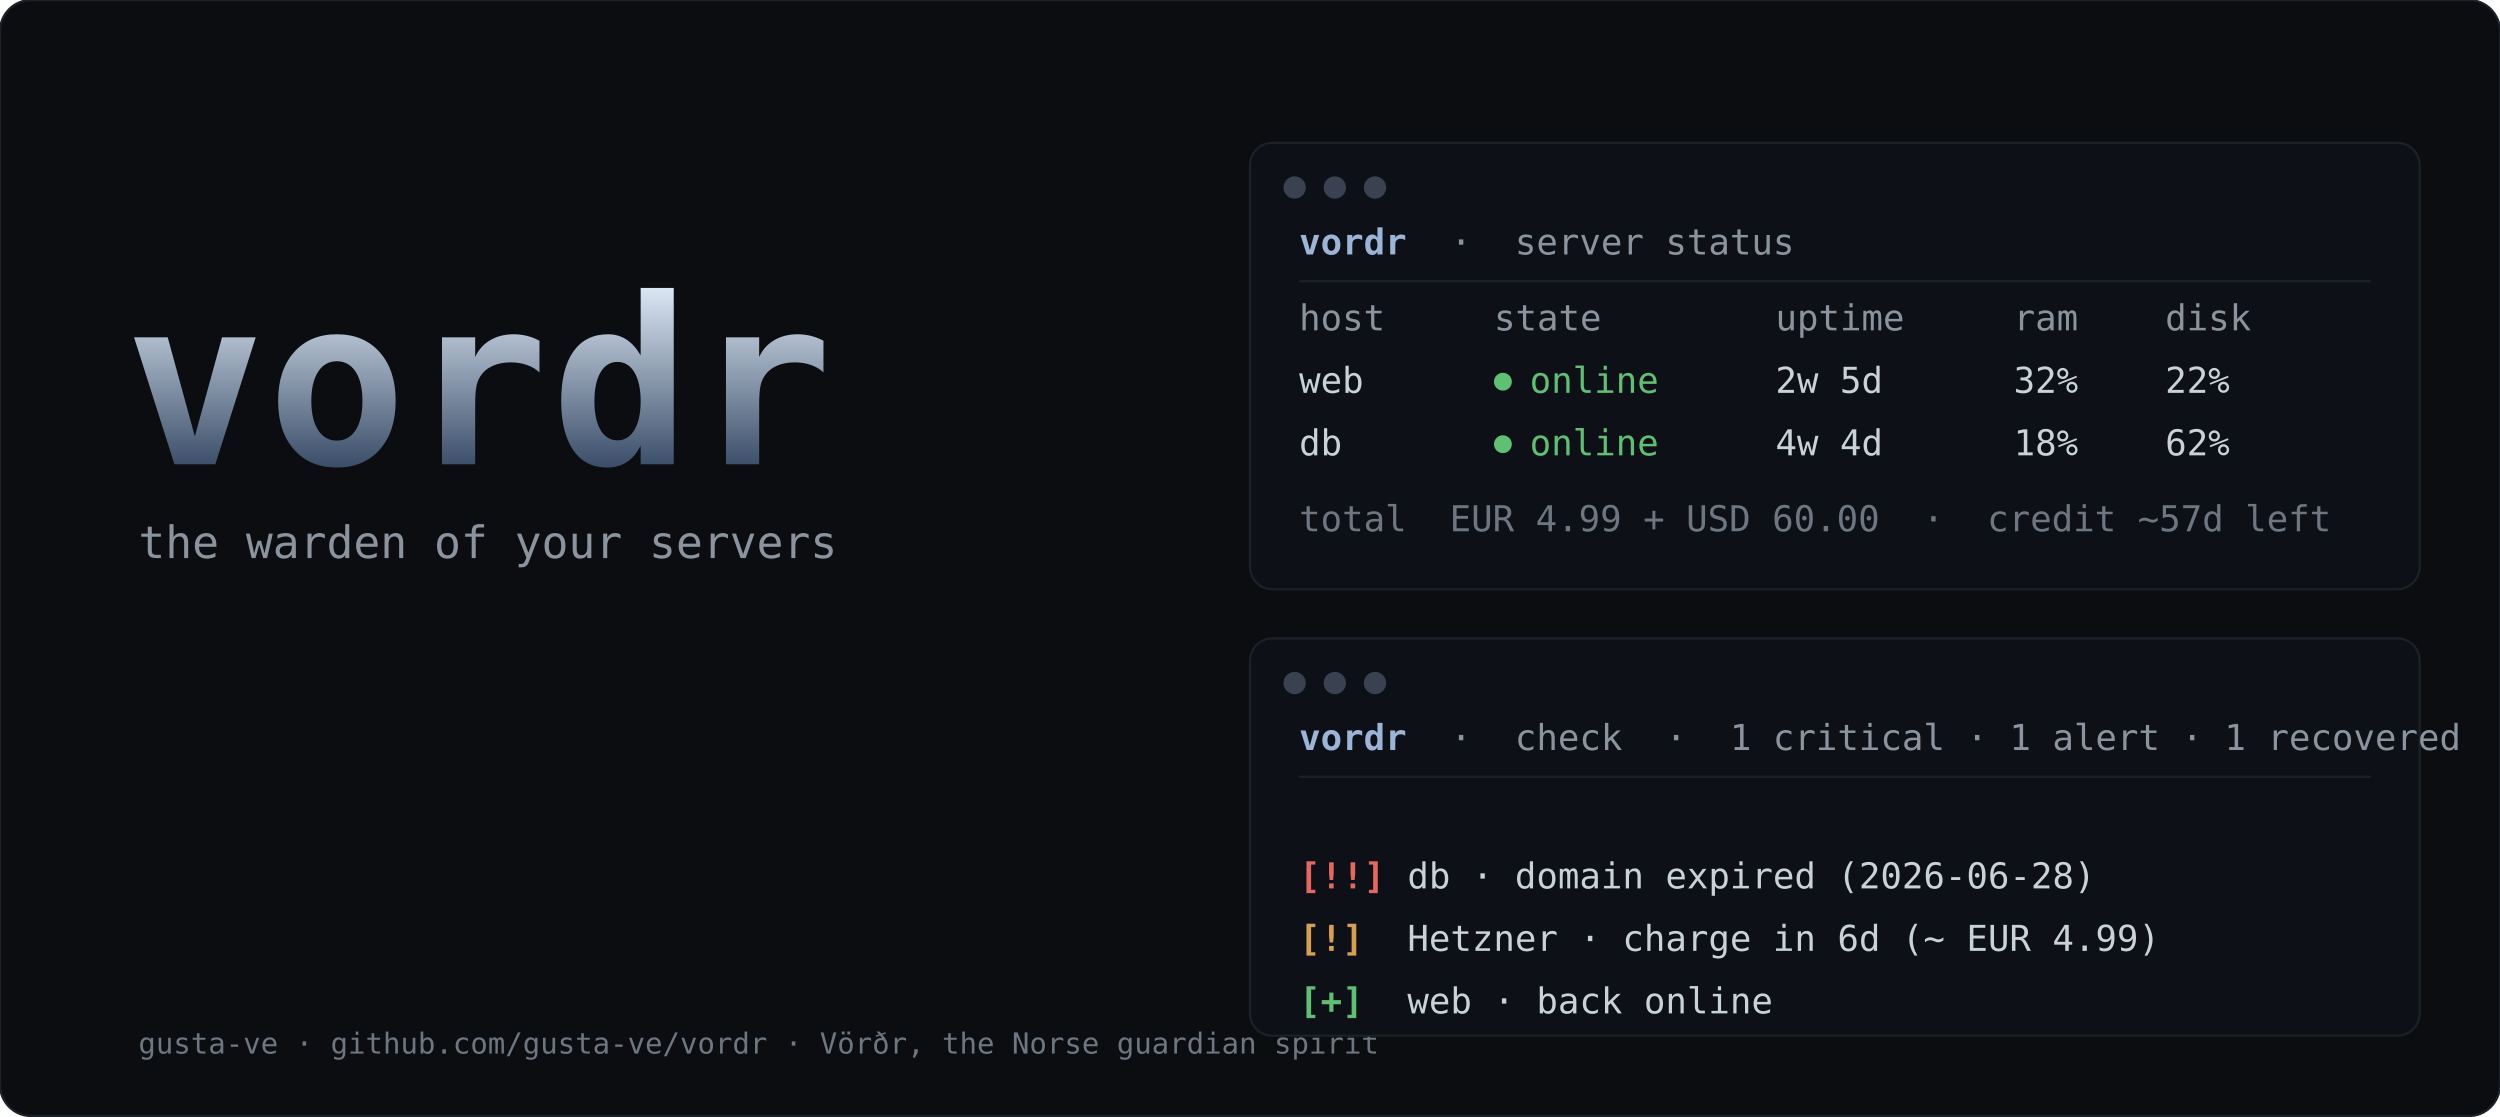
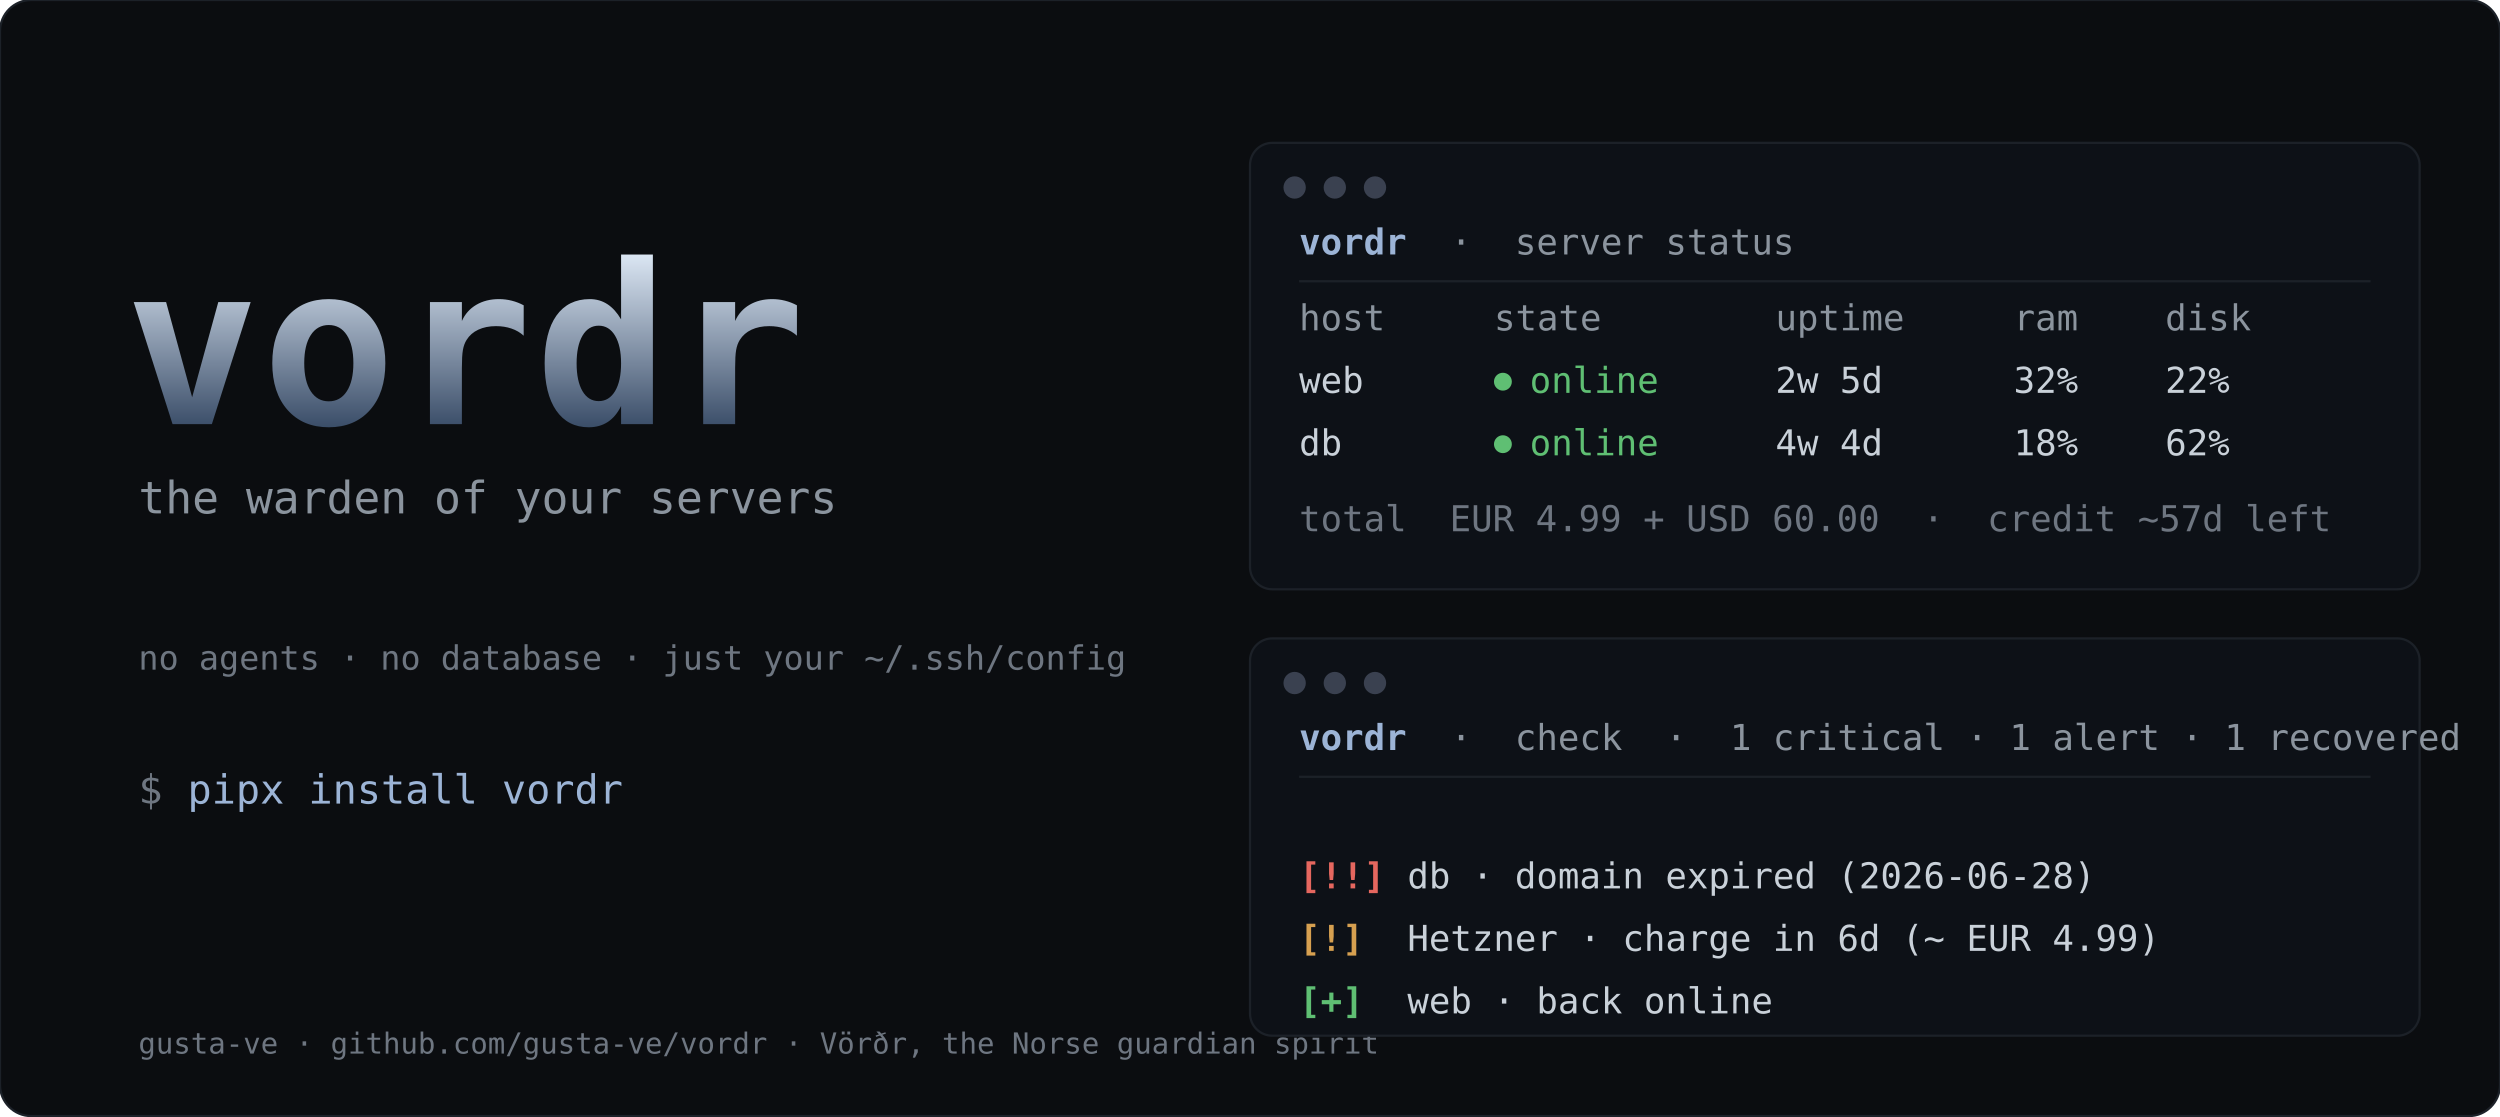
<svg xmlns="http://www.w3.org/2000/svg" width="1120" height="500" viewBox="0 0 1120 500" font-family="ui-monospace,SFMono-Regular,Menlo,Consolas,monospace">
  <defs>
    <linearGradient id="wm" x1="0" y1="0" x2="0" y2="1">
      <stop offset="0" stop-color="#dbe6f3" />
      <stop offset="1" stop-color="#3a4d68" />
    </linearGradient>
  </defs>
  <rect width="1120" height="500" rx="14" fill="#0b0d10" stroke="#1c2128" />
-   <text x="56" y="208" font-size="104" font-weight="800" fill="url(#wm)" letter-spacing="1">vordr</text>
-   <text x="62" y="250" font-size="20" fill="#8b949e" xml:space="preserve">the warden of your servers</text>
+   <text x="56" y="190" font-size="100" font-weight="800" fill="url(#wm)" letter-spacing="1">vordr</text>
+   <text x="62" y="230" font-size="20" fill="#8b949e" xml:space="preserve">the warden of your servers</text>
+   <text x="62" y="300" font-size="15" fill="#6e7681" xml:space="preserve">no agents · no database · just your ~/.ssh/config</text>
+   <text x="62" y="360" font-size="18" fill="#6e7681" xml:space="preserve">$</text>
+   <text x="84" y="360" font-size="18" fill="#9cb4d6" xml:space="preserve">pipx install vordr</text>
  <text x="62" y="472" font-size="13" fill="#6e7681" xml:space="preserve">gusta-ve · github.com/gusta-ve/vordr · Vörðr, the Norse guardian spirit</text>
  <rect x="560" y="64" width="524" height="200" rx="10" fill="#0d1117" stroke="#1c2128" />
  <circle cx="580" cy="84" r="5" fill="#3a4150" />
  <circle cx="598" cy="84" r="5" fill="#3a4150" />
  <circle cx="616" cy="84" r="5" fill="#3a4150" />
  <text x="582" y="114" font-size="16" fill="#9cb4d6" font-weight="700" xml:space="preserve">vordr</text>
  <text x="630.5" y="114" font-size="16" fill="#8b949e" xml:space="preserve">  ·  server status</text>
  <line x1="582" y1="126" x2="1062" y2="126" stroke="#1c2128" />
  <text x="582.0" y="148" font-size="16" fill="#8b949e" xml:space="preserve">host</text>
  <text x="669.3" y="148" font-size="16" fill="#8b949e" xml:space="preserve">state</text>
  <text x="795.4" y="148" font-size="16" fill="#8b949e" xml:space="preserve">uptime</text>
  <text x="902.1" y="148" font-size="16" fill="#8b949e" xml:space="preserve">ram</text>
  <text x="970.0" y="148" font-size="16" fill="#8b949e" xml:space="preserve">disk</text>
  <text x="582.0" y="176" font-size="16" fill="#c9d1d9" xml:space="preserve">web</text>
  <circle cx="673.3" cy="171" r="4" fill="#5fbf73" />
  <text x="685.3" y="176" font-size="16" fill="#5fbf73" xml:space="preserve">online</text>
  <text x="795.4" y="176" font-size="16" fill="#c9d1d9" xml:space="preserve">2w 5d</text>
  <text x="902.1" y="176" font-size="16" fill="#c9d1d9" xml:space="preserve">32%</text>
  <text x="970.0" y="176" font-size="16" fill="#c9d1d9" xml:space="preserve">22%</text>
  <text x="582.0" y="204" font-size="16" fill="#c9d1d9" xml:space="preserve">db</text>
  <circle cx="673.3" cy="199" r="4" fill="#5fbf73" />
  <text x="685.3" y="204" font-size="16" fill="#5fbf73" xml:space="preserve">online</text>
  <text x="795.4" y="204" font-size="16" fill="#c9d1d9" xml:space="preserve">4w 4d</text>
  <text x="902.1" y="204" font-size="16" fill="#c9d1d9" xml:space="preserve">18%</text>
  <text x="970.0" y="204" font-size="16" fill="#c9d1d9" xml:space="preserve">62%</text>
  <text x="582" y="238" font-size="16" fill="#6e7681" xml:space="preserve">total  EUR 4.99 + USD 60.00  ·  credit ~57d left</text>
  <rect x="560" y="286" width="524" height="178" rx="10" fill="#0d1117" stroke="#1c2128" />
  <circle cx="580" cy="306" r="5" fill="#3a4150" />
  <circle cx="598" cy="306" r="5" fill="#3a4150" />
  <circle cx="616" cy="306" r="5" fill="#3a4150" />
  <text x="582" y="336" font-size="16" fill="#9cb4d6" font-weight="700" xml:space="preserve">vordr</text>
  <text x="630.5" y="336" font-size="16" fill="#8b949e" xml:space="preserve">  ·  check  ·  1 critical · 1 alert · 1 recovered</text>
  <line x1="582" y1="348" x2="1062" y2="348" stroke="#1c2128" />
  <text x="582" y="398" font-size="16" fill="#e5675f" font-weight="700" xml:space="preserve">[!!]</text>
  <text x="630.5" y="398" font-size="16" fill="#c9d1d9" xml:space="preserve">db · domain expired (2026-06-28)</text>
  <text x="582" y="426" font-size="16" fill="#d6a050" font-weight="700" xml:space="preserve">[!]</text>
  <text x="630.5" y="426" font-size="16" fill="#c9d1d9" xml:space="preserve">Hetzner · charge in 6d (~ EUR 4.99)</text>
  <text x="582" y="454" font-size="16" fill="#5fbf73" font-weight="700" xml:space="preserve">[+]</text>
  <text x="630.5" y="454" font-size="16" fill="#c9d1d9" xml:space="preserve">web · back online</text>
</svg>
